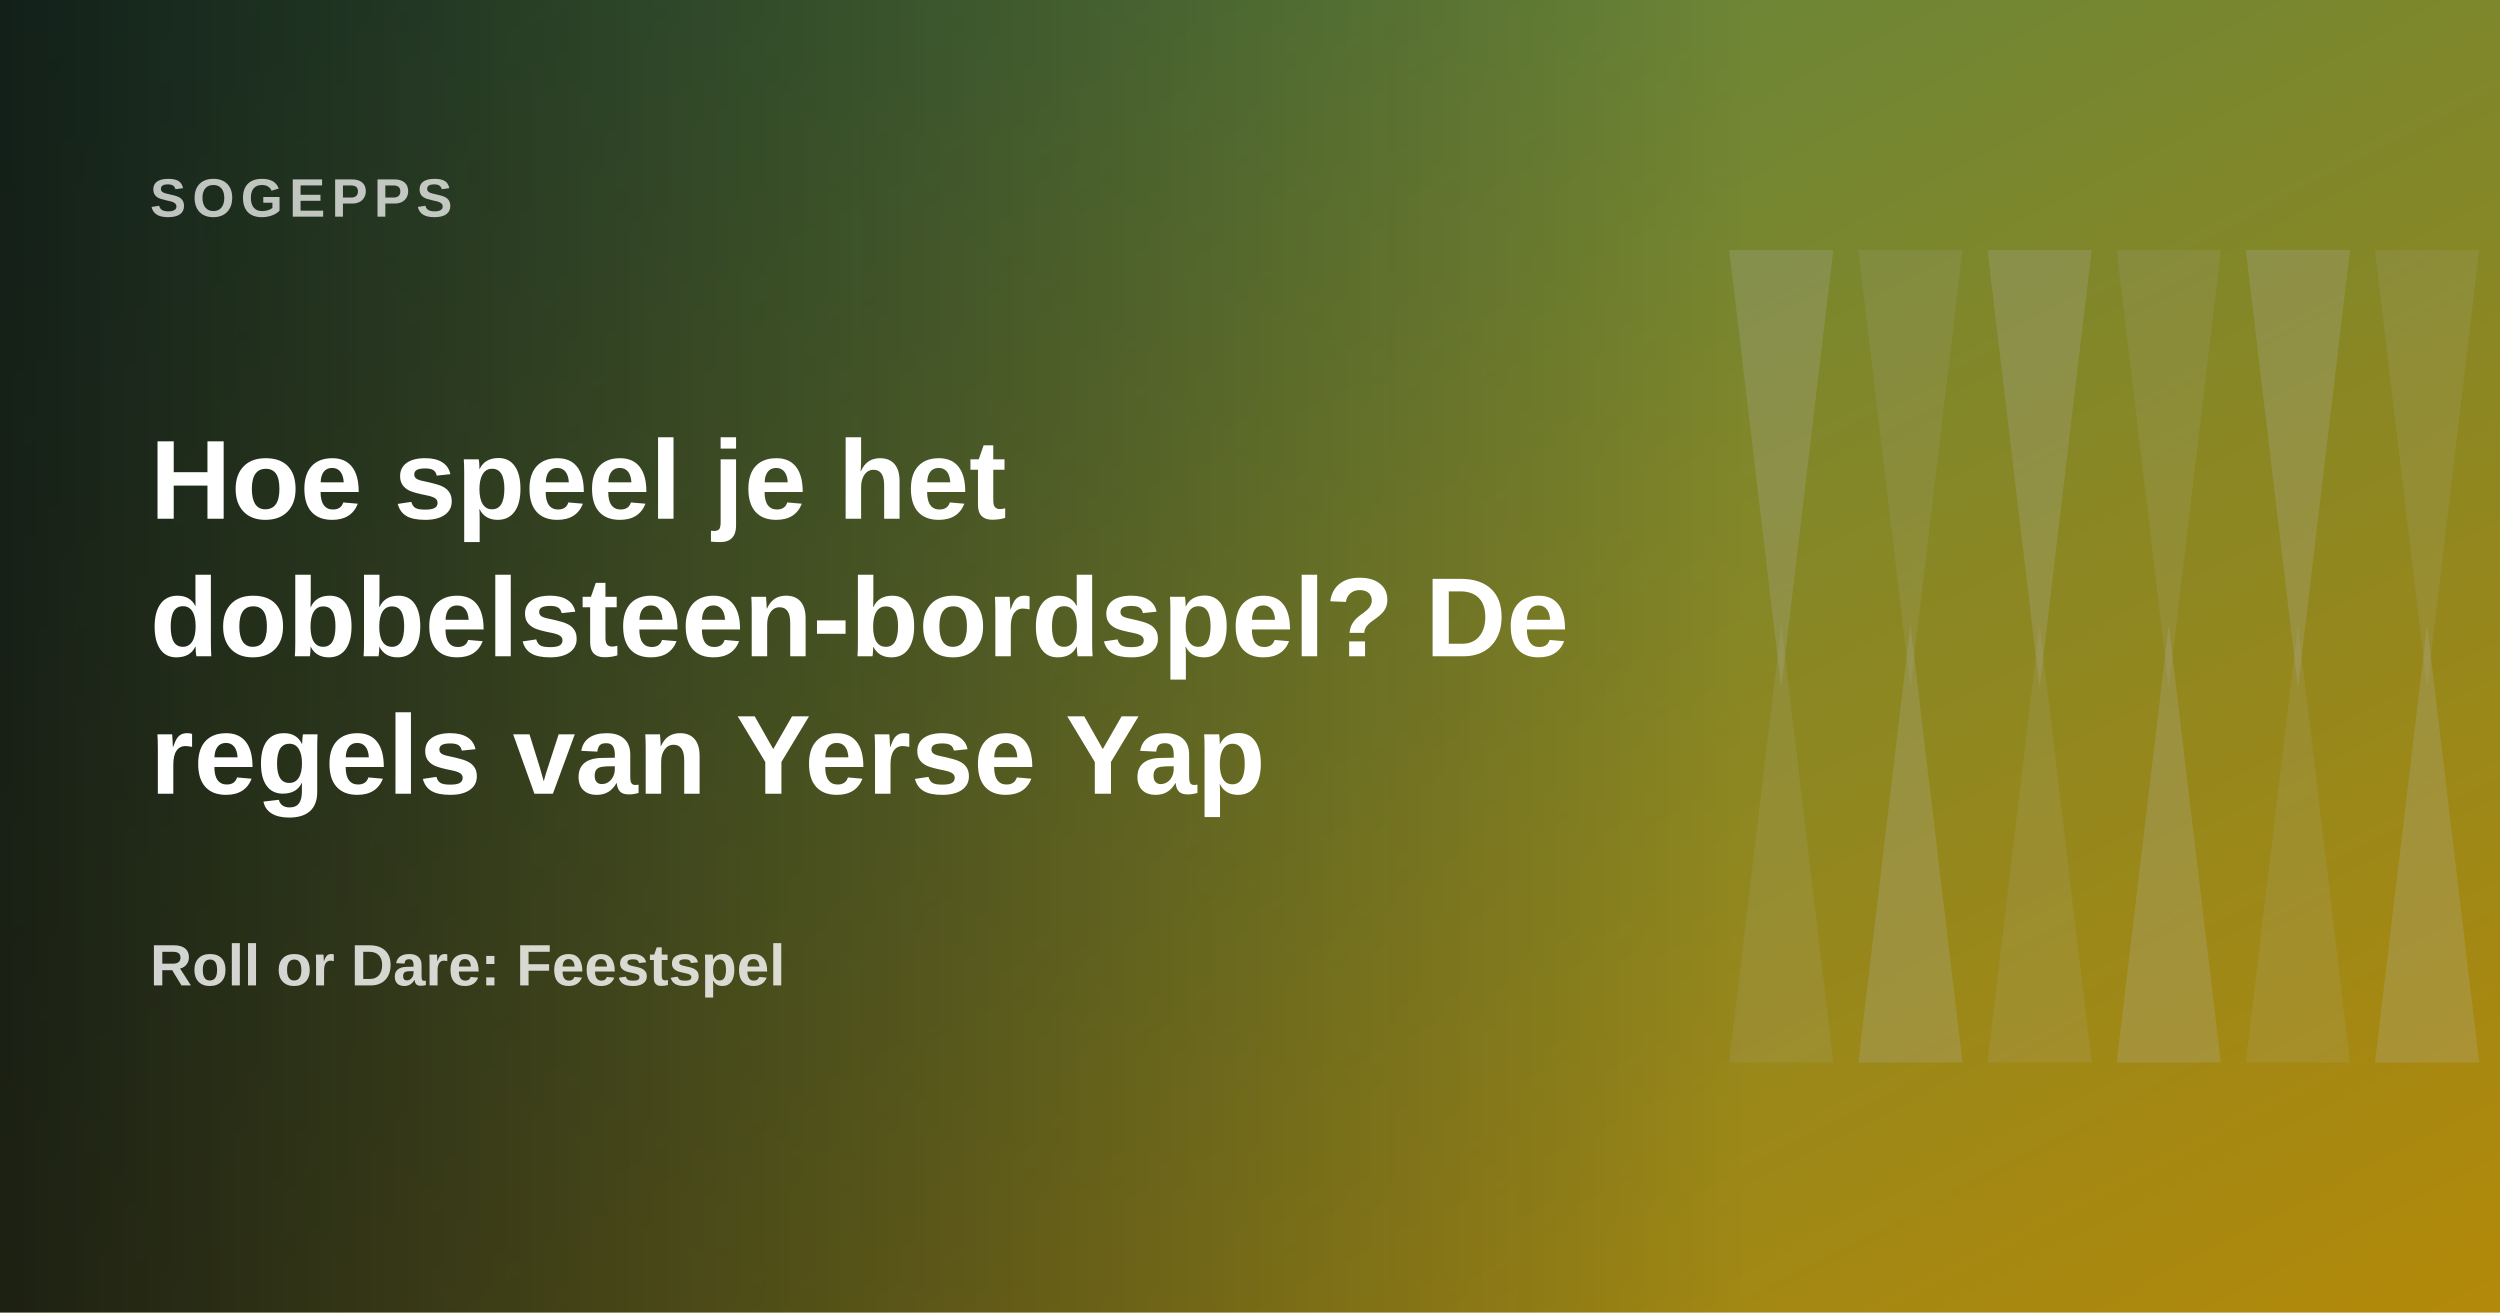
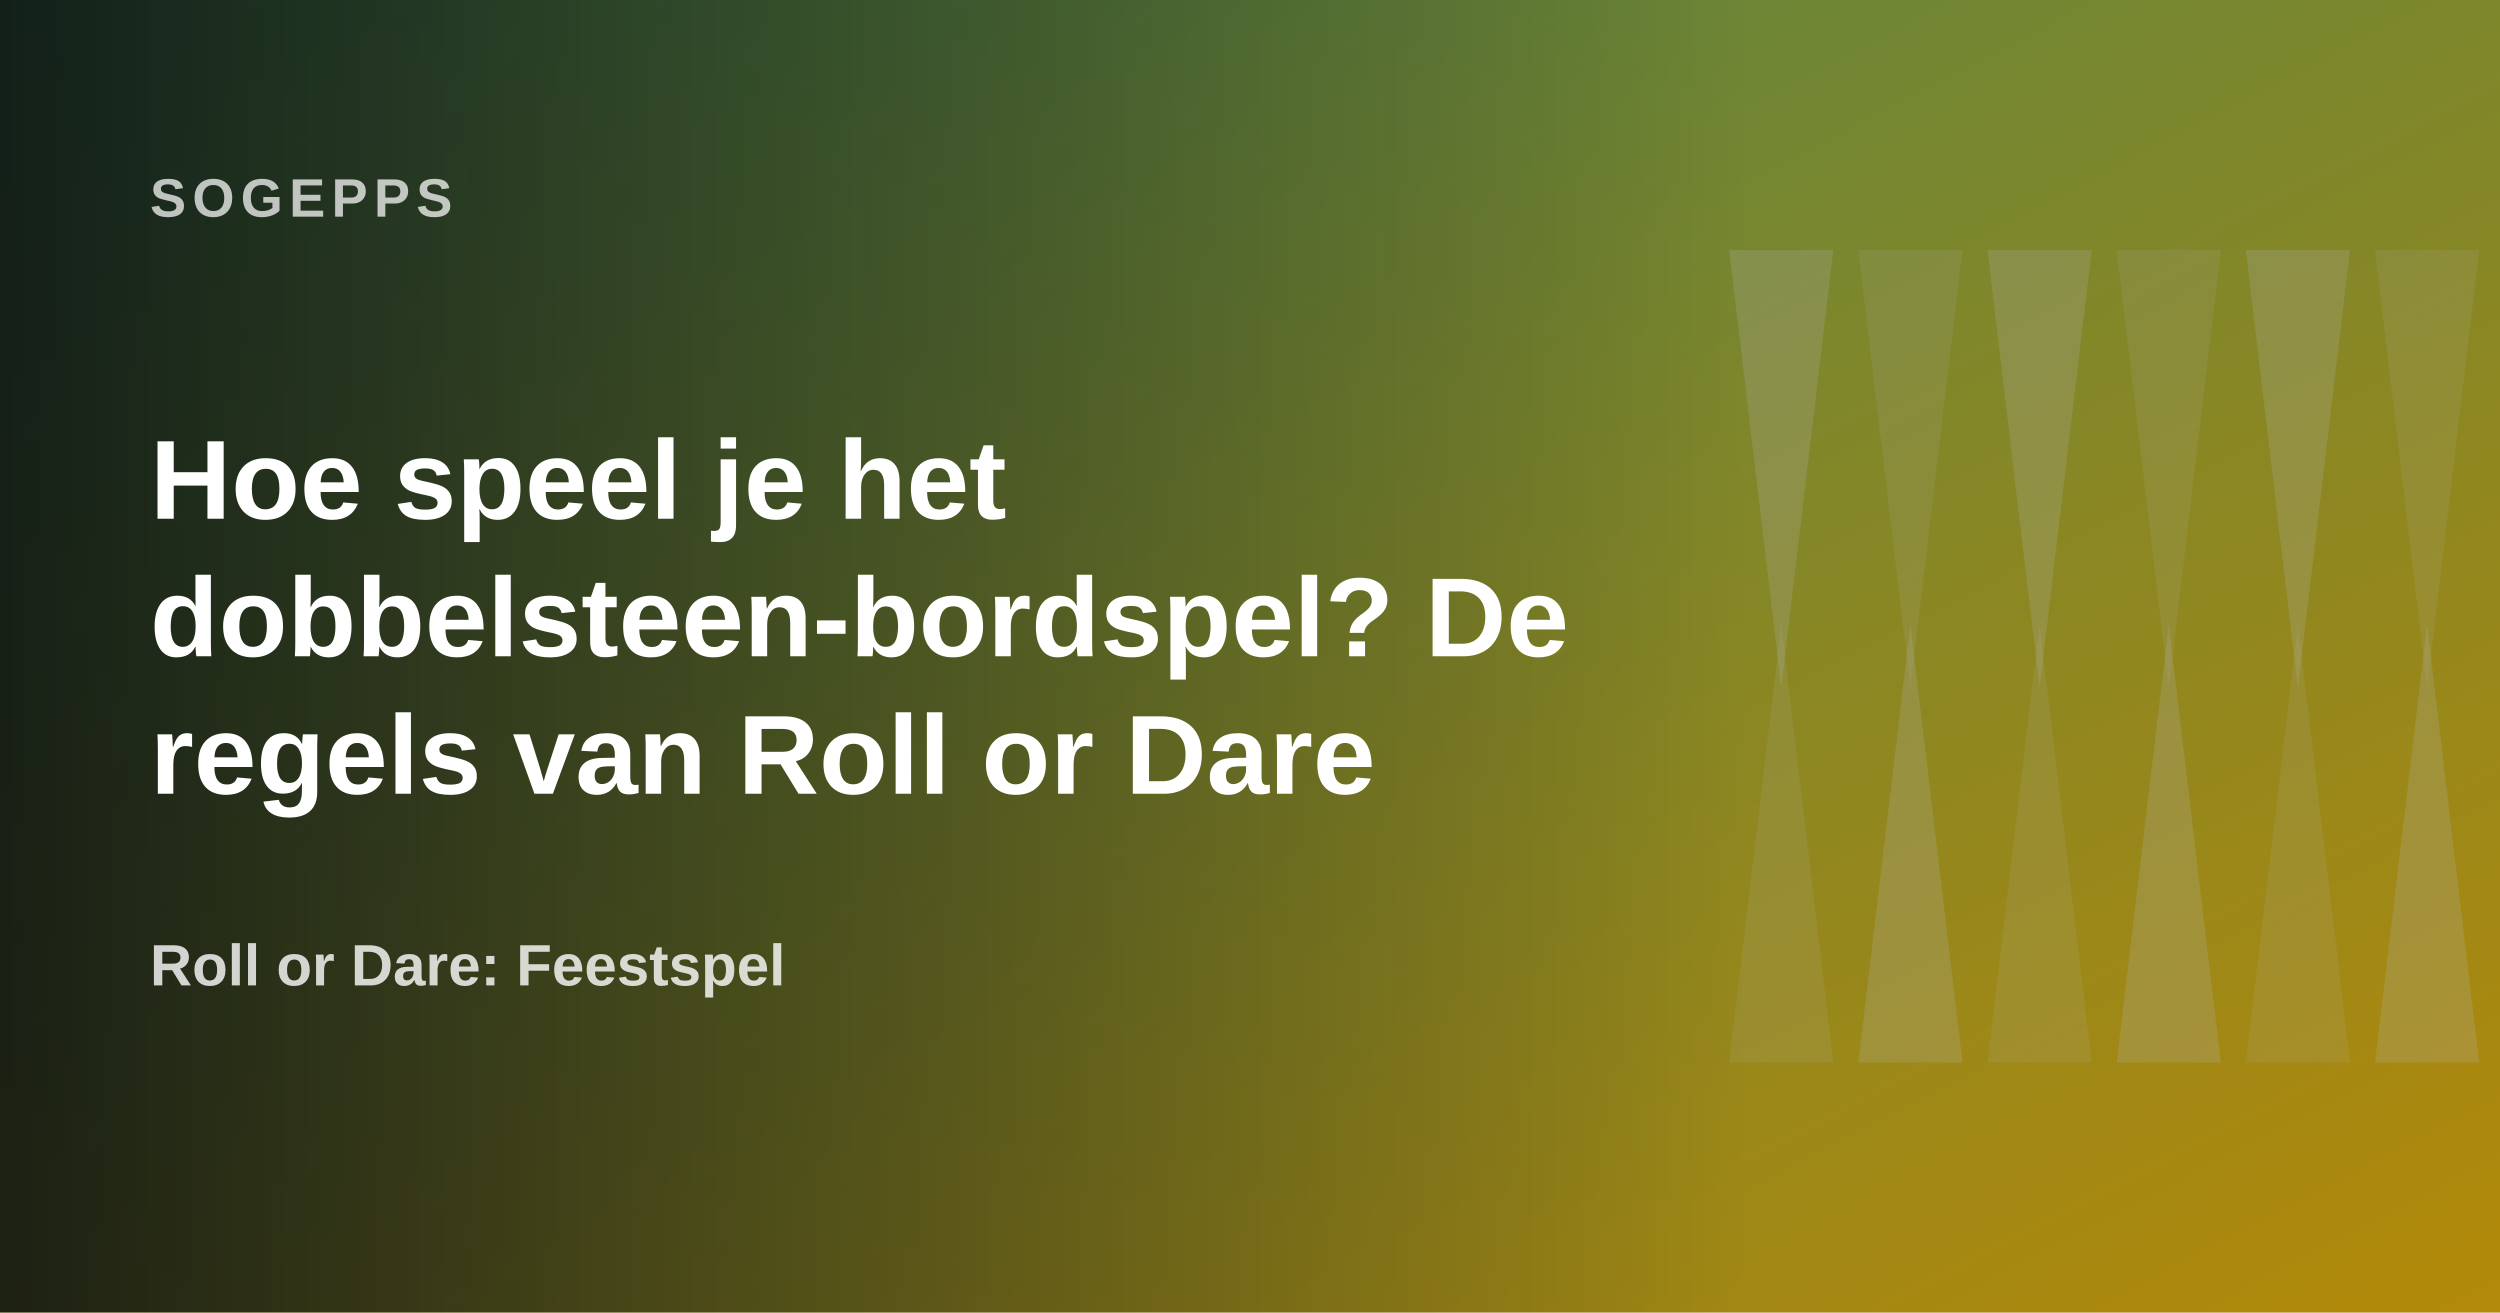
- <svg xmlns="http://www.w3.org/2000/svg" width="1200" height="630" viewBox="0 0 1200 630" role="img" aria-label="Hoe speel je het dobbelsteen-bordspel? De regels van Yerse Yap">
+ <svg xmlns="http://www.w3.org/2000/svg" width="1200" height="630" viewBox="0 0 1200 630" role="img" aria-label="Hoe speel je het dobbelsteen-bordspel? De regels van Roll or Dare">
  <defs>
    <linearGradient id="g" x1="0" y1="0" x2="1" y2="1">
      <stop offset="0%" stop-color="#66bb6a" />
      <stop offset="100%" stop-color="#ffc107" />
    </linearGradient>
    <linearGradient id="v" x1="0" y1="0" x2="1" y2="0">
      <stop offset="0%" stop-color="rgba(4,6,12,0.86)" />
      <stop offset="70%" stop-color="rgba(4,6,12,0.30)" />
    </linearGradient>
  </defs>
  <rect width="1200" height="630" fill="url(#g)" />
  <g transform="translate(830,120)">
    <polygon points="0,0 50,0 25,210" fill="rgba(255,255,255,0.22)" />
    <polygon points="62,0 112,0 87,210" fill="rgba(255,255,255,0.13)" />
    <polygon points="124,0 174,0 149,210" fill="rgba(255,255,255,0.22)" />
    <polygon points="186,0 236,0 211,210" fill="rgba(255,255,255,0.13)" />
    <polygon points="248,0 298,0 273,210" fill="rgba(255,255,255,0.22)" />
    <polygon points="310,0 360,0 335,210" fill="rgba(255,255,255,0.13)" />
    <polygon points="0,390 50,390 25,180" fill="rgba(255,255,255,0.13)" />
    <polygon points="62,390 112,390 87,180" fill="rgba(255,255,255,0.22)" />
    <polygon points="124,390 174,390 149,180" fill="rgba(255,255,255,0.13)" />
    <polygon points="186,390 236,390 211,180" fill="rgba(255,255,255,0.22)" />
    <polygon points="248,390 298,390 273,180" fill="rgba(255,255,255,0.13)" />
    <polygon points="310,390 360,390 335,180" fill="rgba(255,255,255,0.22)" />
  </g>
  <rect width="1200" height="630" fill="url(#v)" />
  <text x="72" y="104" font-family="Segoe UI, Arial, sans-serif" font-size="26" font-weight="700" letter-spacing="3" fill="rgba(255,255,255,0.72)">SOGEPPS</text>
  <text x="72" y="249" font-family="Segoe UI, Arial, sans-serif" font-size="54" font-weight="700" fill="#ffffff">Hoe speel je het</text>
  <text x="72" y="315" font-family="Segoe UI, Arial, sans-serif" font-size="54" font-weight="700" fill="#ffffff">dobbelsteen-bordspel? De</text>
-   <text x="72" y="381" font-family="Segoe UI, Arial, sans-serif" font-size="54" font-weight="700" fill="#ffffff">regels van Yerse Yap</text>
+   <text x="72" y="381" font-family="Segoe UI, Arial, sans-serif" font-size="54" font-weight="700" fill="#ffffff">regels van Roll or Dare</text>
  <text x="72" y="473" font-family="Segoe UI, Arial, sans-serif" font-size="28" font-weight="600" fill="rgba(255,255,255,0.80)">Roll or Dare: Feestspel</text>
</svg>
